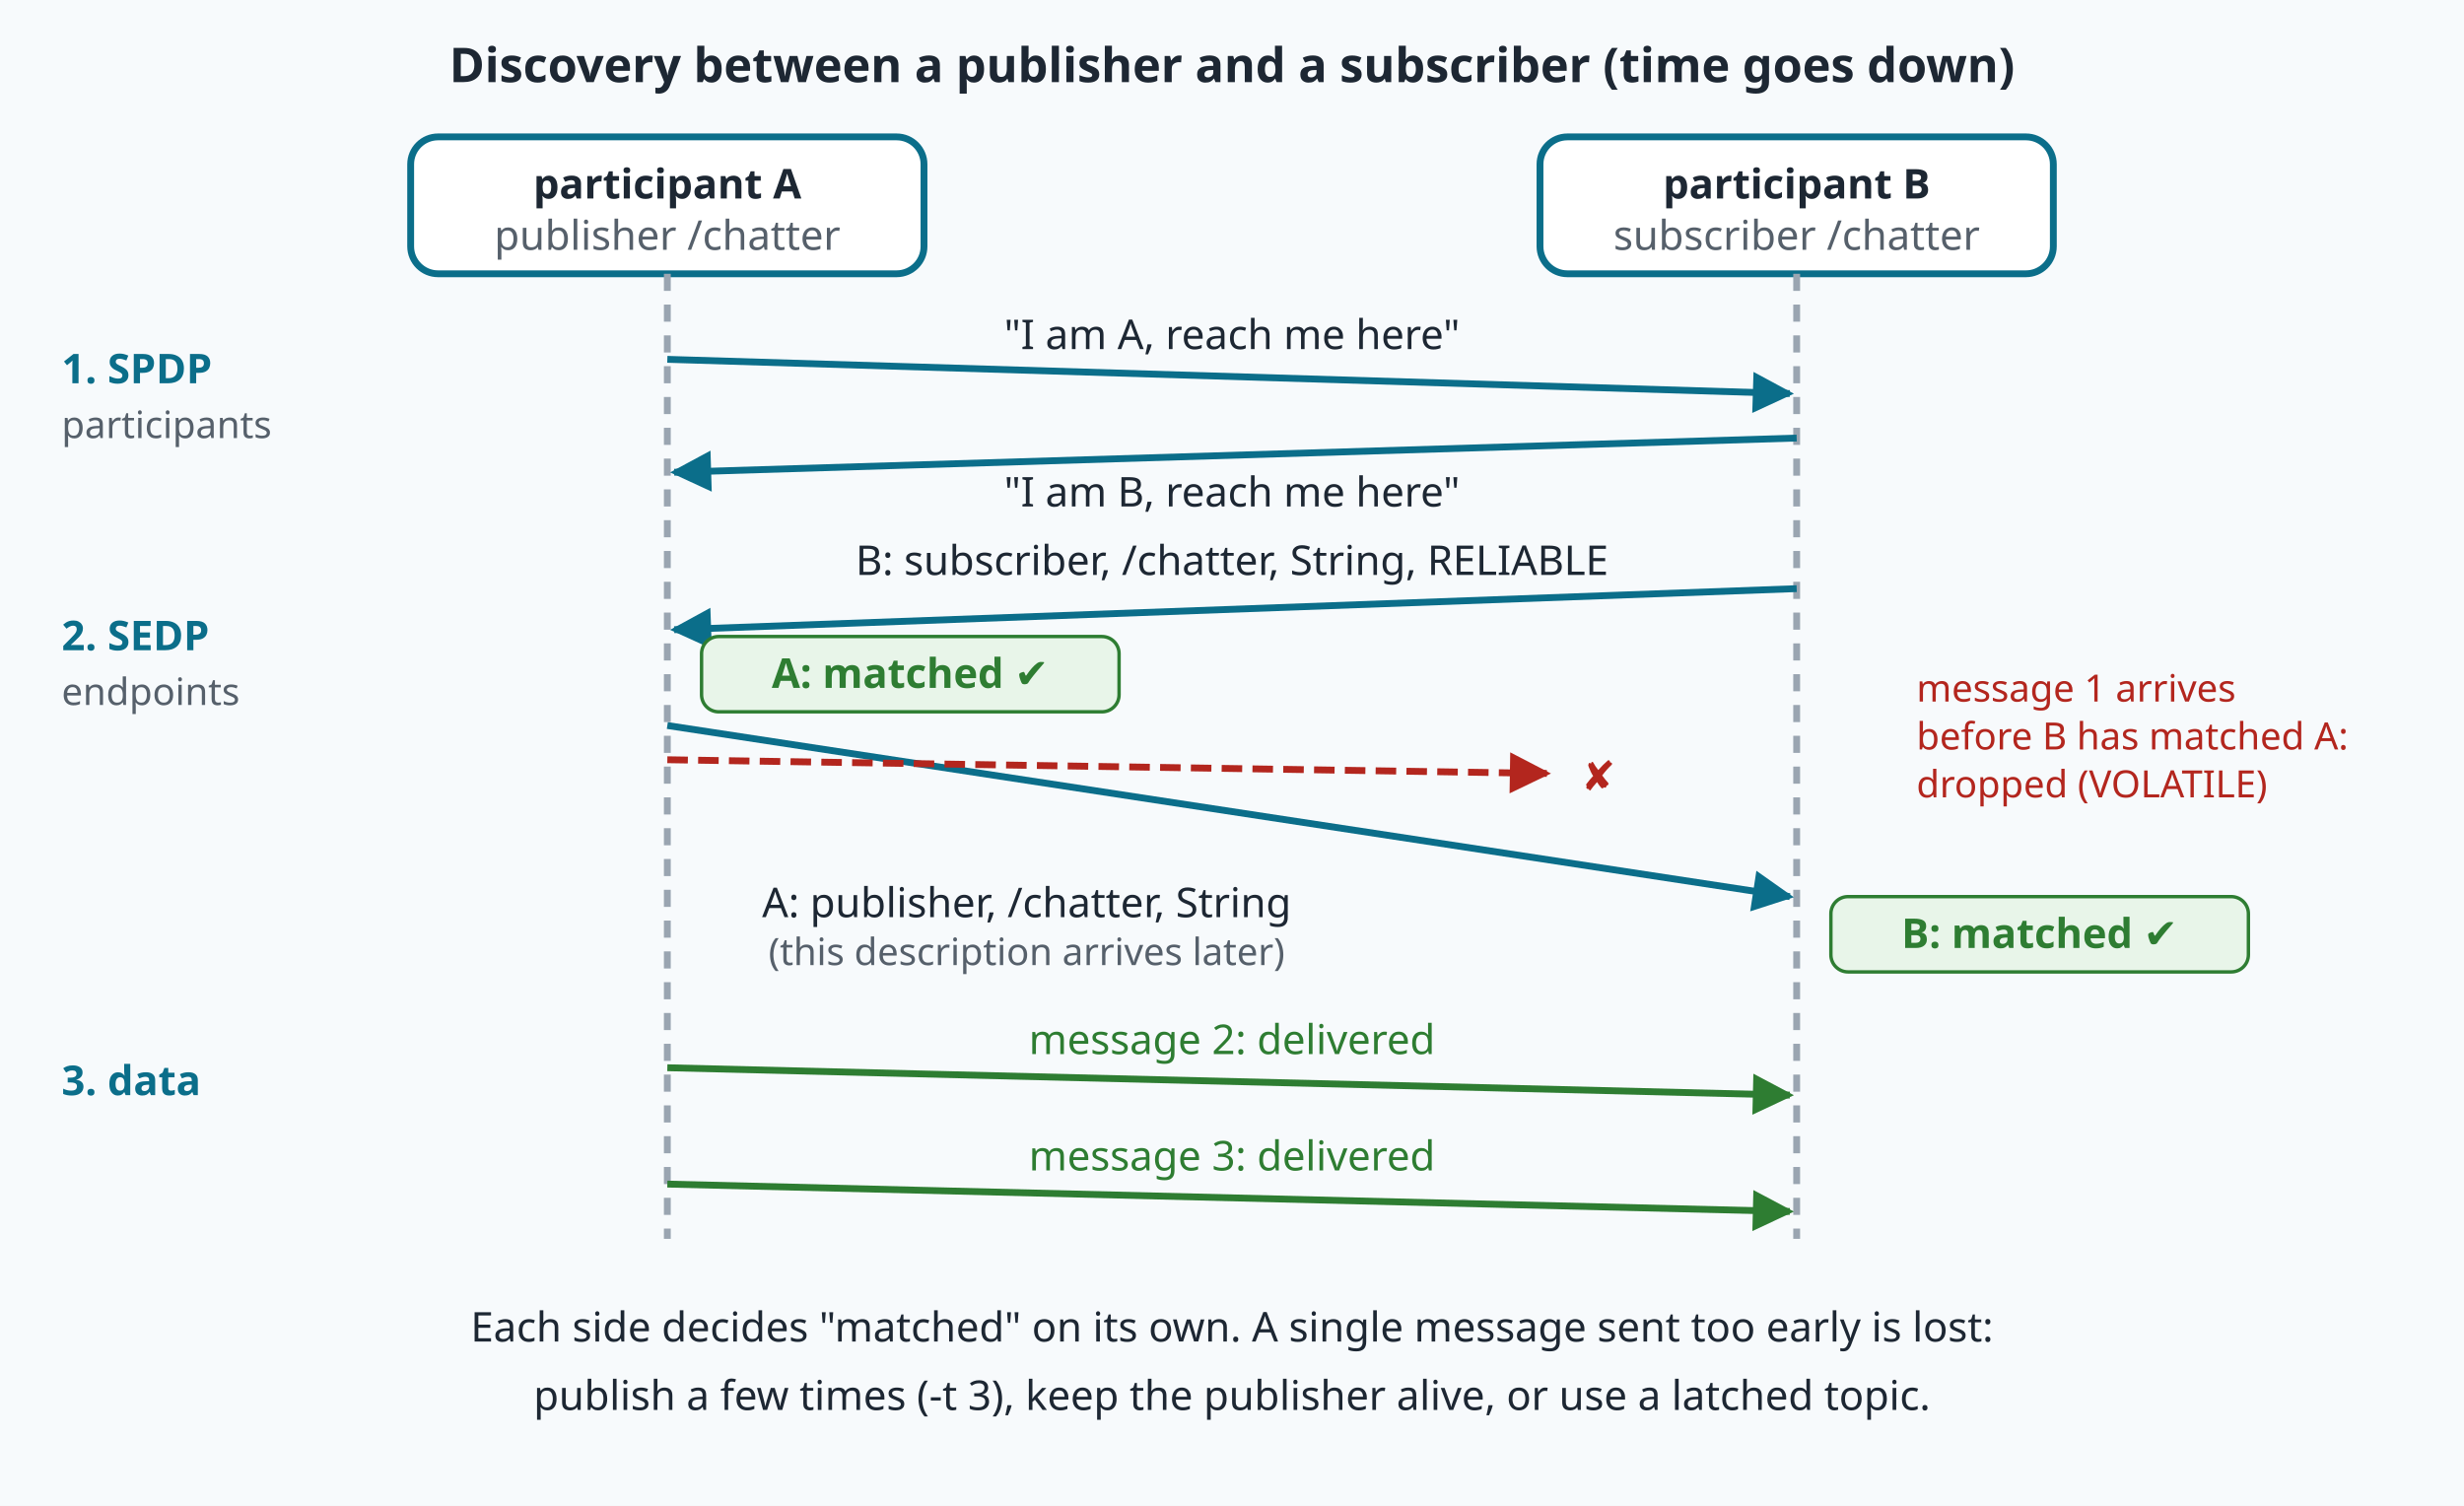
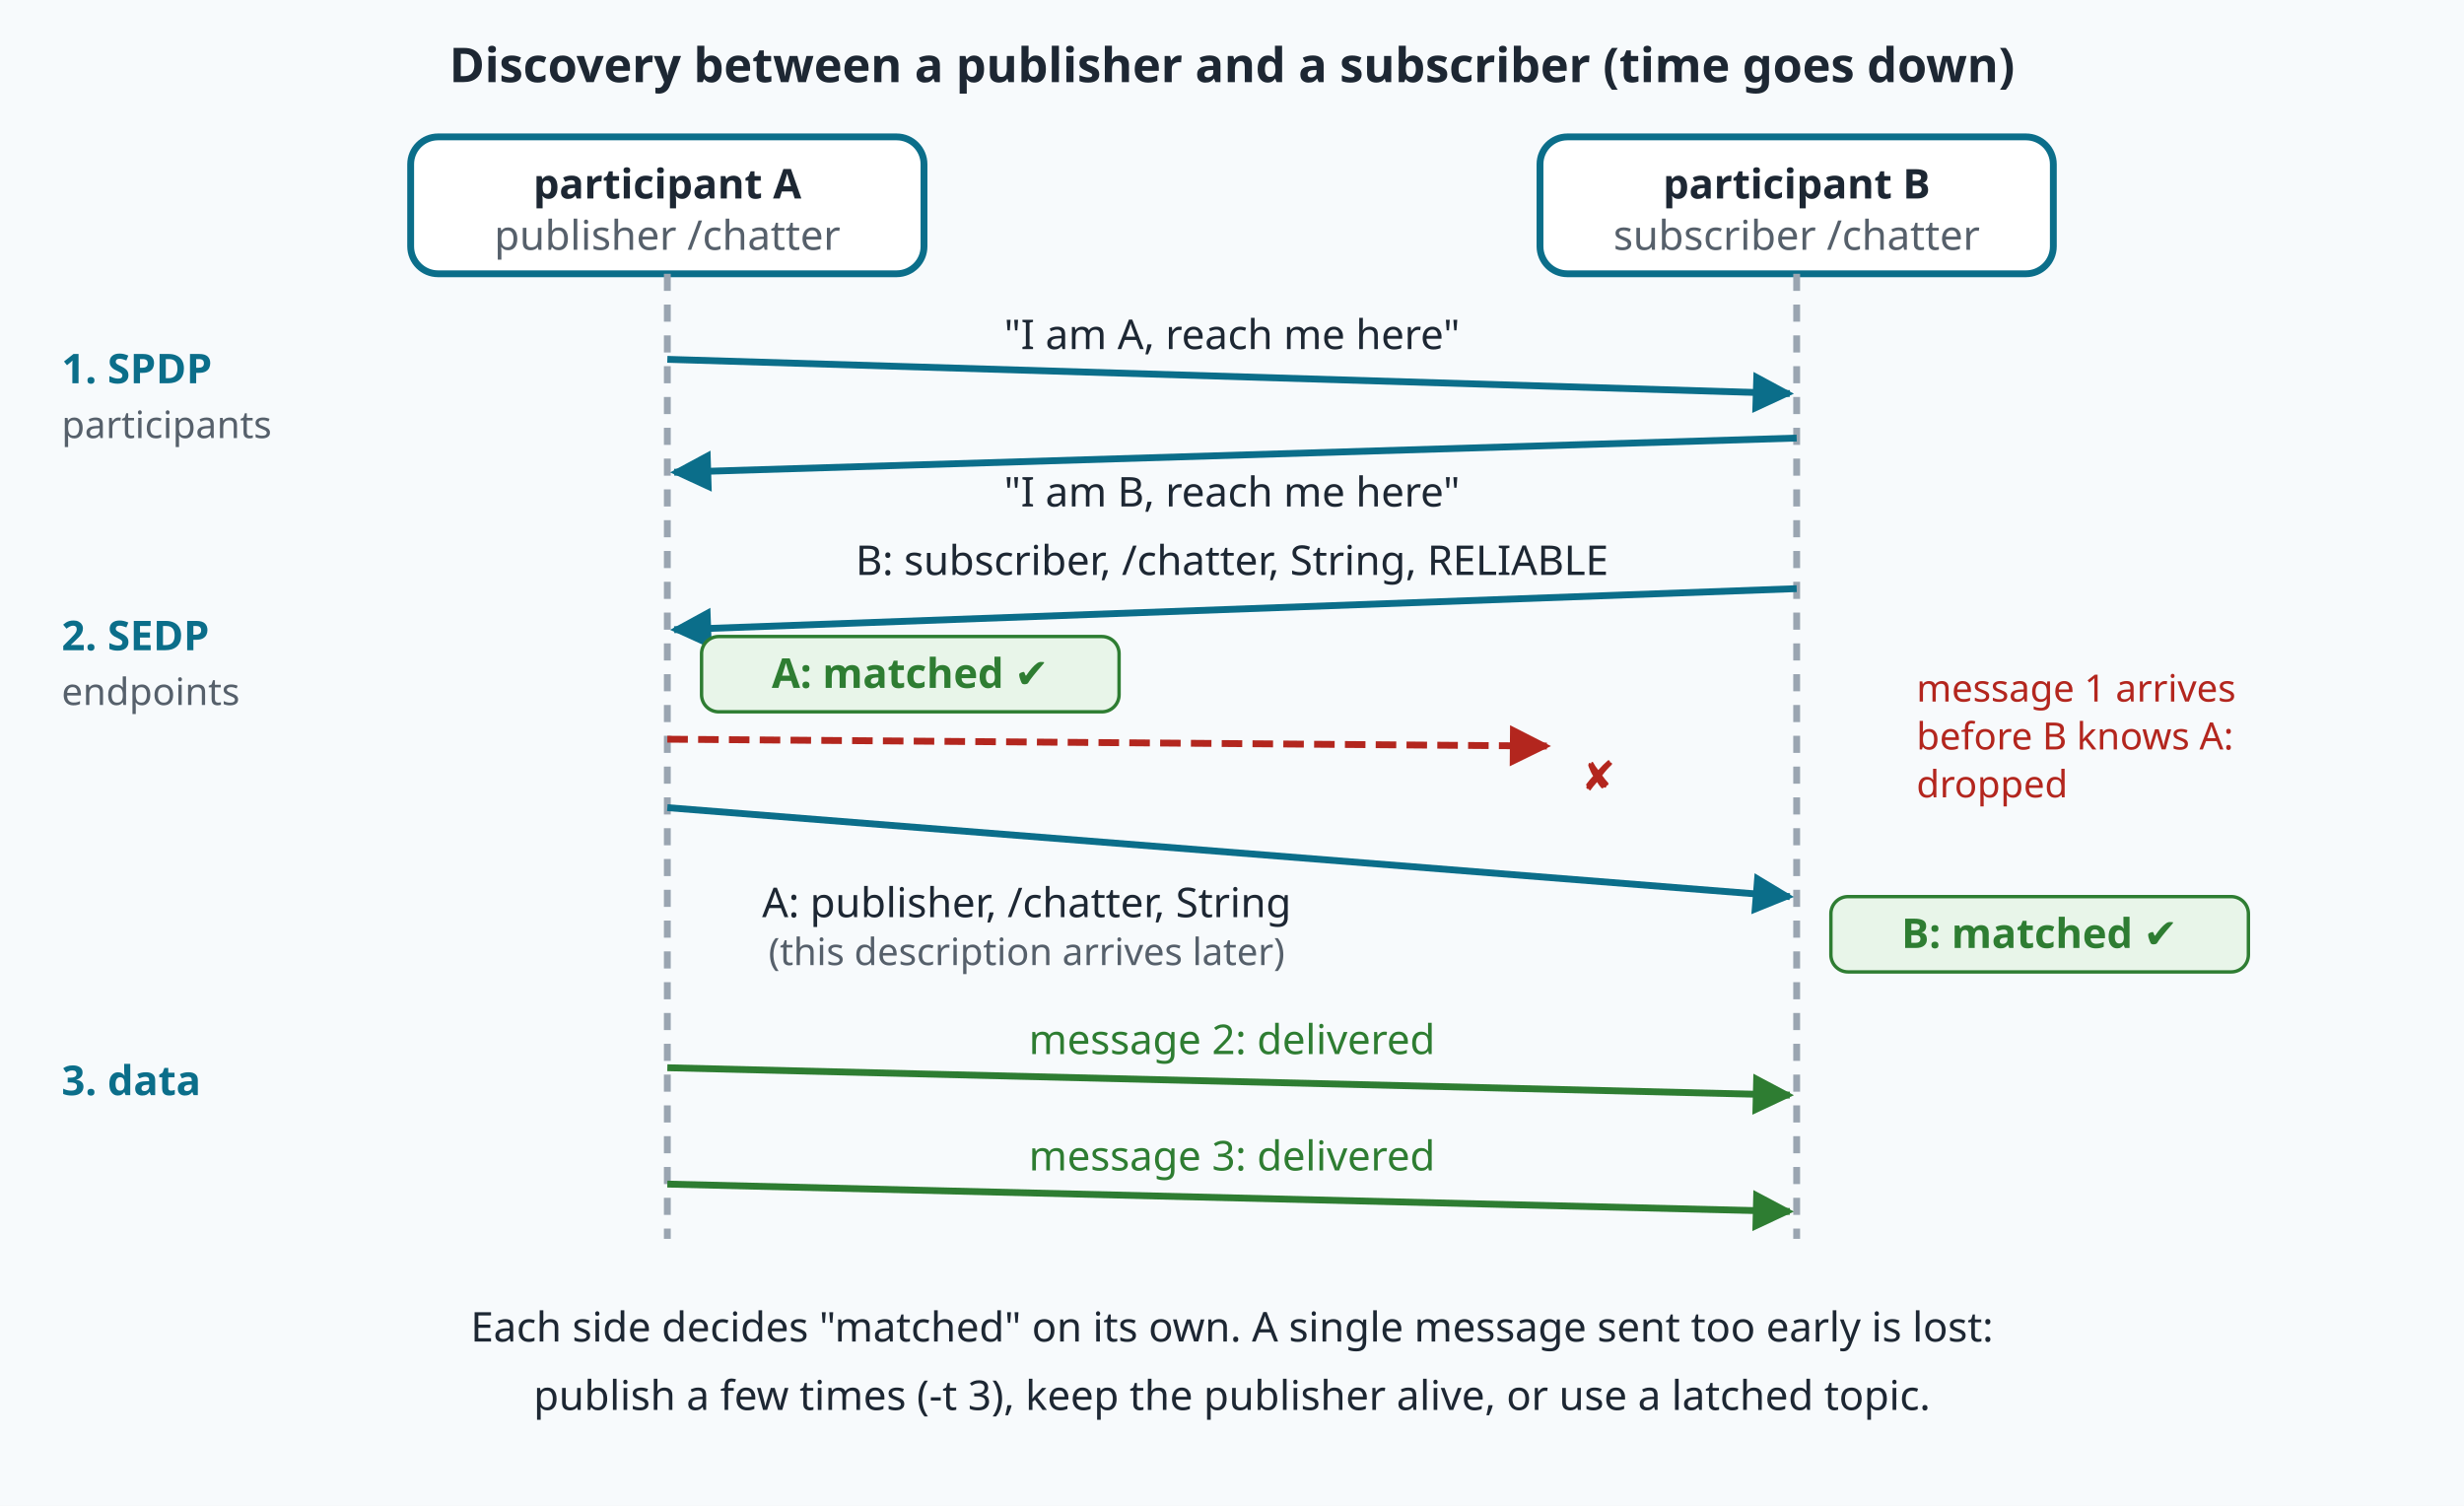
<svg xmlns="http://www.w3.org/2000/svg" viewBox="0 0 720 440" font-family="sans-serif" font-size="12">
  <rect width="720" height="440" fill="#f7fafc" />
  <defs>
    <marker id="a" viewBox="0 0 10 10" refX="9" refY="5" markerWidth="6" markerHeight="6" orient="auto">
      <path d="M0 0 L10 5 L0 10 z" fill="#0b6e8a" />
    </marker>
    <marker id="r" viewBox="0 0 10 10" refX="9" refY="5" markerWidth="6" markerHeight="6" orient="auto">
      <path d="M0 0 L10 5 L0 10 z" fill="#b3261e" />
    </marker>
    <marker id="g" viewBox="0 0 10 10" refX="9" refY="5" markerWidth="6" markerHeight="6" orient="auto">
      <path d="M0 0 L10 5 L0 10 z" fill="#2e7d32" />
    </marker>
  </defs>
  <text x="360" y="24" text-anchor="middle" font-size="14" font-weight="bold" fill="#1d2733">Discovery between a publisher and a subscriber (time goes down)</text>
  <rect x="120" y="40" width="150" height="40" rx="8" fill="#ffffff" stroke="#0b6e8a" stroke-width="2" />
  <text x="195" y="58" text-anchor="middle" font-weight="bold" fill="#1d2733">participant A</text>
  <text x="195" y="73" text-anchor="middle" fill="#56606b">publisher /chatter</text>
  <rect x="450" y="40" width="150" height="40" rx="8" fill="#ffffff" stroke="#0b6e8a" stroke-width="2" />
  <text x="525" y="58" text-anchor="middle" font-weight="bold" fill="#1d2733">participant B</text>
  <text x="525" y="73" text-anchor="middle" fill="#56606b">subscriber /chatter</text>
  <line x1="195" y1="80" x2="195" y2="362" stroke="#9aa5b1" stroke-width="2" stroke-dasharray="5 4" />
  <line x1="525" y1="80" x2="525" y2="362" stroke="#9aa5b1" stroke-width="2" stroke-dasharray="5 4" />
  <text x="18" y="112" font-weight="bold" fill="#0b6e8a">1. SPDP</text>
  <text x="18" y="128" fill="#56606b" font-size="11">participants</text>
  <text x="18" y="190" font-weight="bold" fill="#0b6e8a">2. SEDP</text>
  <text x="18" y="206" fill="#56606b" font-size="11">endpoints</text>
  <text x="18" y="320" font-weight="bold" fill="#0b6e8a">3. data</text>
  <g stroke="#0b6e8a" stroke-width="2" fill="none" marker-end="url(#a)">
    <path d="M195 105 L523 115" />
    <path d="M525 128 L197 138" />
  </g>
  <text x="360" y="102" text-anchor="middle" fill="#1d2733">"I am A, reach me here"</text>
  <text x="360" y="148" text-anchor="middle" fill="#1d2733">"I am B, reach me here"</text>
  <g stroke="#0b6e8a" stroke-width="2" fill="none" marker-end="url(#a)">
    <path d="M525 172 L197 184" />
-     <path d="M195 212 L523 262" />
+     <path d="M195 236 L523 262" />
  </g>
  <text x="360" y="168" text-anchor="middle" fill="#1d2733">B: subscriber, /chatter, String, RELIABLE</text>
  <text x="300" y="268" text-anchor="middle" fill="#1d2733">A: publisher, /chatter, String</text>
  <text x="300" y="282" text-anchor="middle" fill="#56606b" font-size="11">(this description arrives later)</text>
  <rect x="205" y="186" width="122" height="22" rx="5" fill="#e8f5e9" stroke="#2e7d32" />
  <text x="266" y="201" text-anchor="middle" fill="#2e7d32" font-weight="bold">A: matched ✔</text>
-   <path d="M195 222 L452 226" stroke="#b3261e" stroke-width="2" fill="none" stroke-dasharray="6 3" marker-end="url(#r)" />
+   <path d="M195 216 L452 218" stroke="#b3261e" stroke-width="2" fill="none" stroke-dasharray="6 3" marker-end="url(#r)" />
  <text x="462" y="231" fill="#b3261e" font-weight="bold">✘</text>
  <text x="560" y="205" fill="#b3261e" font-size="11">message 1 arrives</text>
-   <text x="560" y="219" fill="#b3261e" font-size="11">before B has matched A:</text>
-   <text x="560" y="233" fill="#b3261e" font-size="11">dropped (VOLATILE)</text>
+   <text x="560" y="219" fill="#b3261e" font-size="11">before B knows A:</text>
+   <text x="560" y="233" fill="#b3261e" font-size="11">dropped</text>
  <rect x="535" y="262" width="122" height="22" rx="5" fill="#e8f5e9" stroke="#2e7d32" />
  <text x="596" y="277" text-anchor="middle" fill="#2e7d32" font-weight="bold">B: matched ✔</text>
  <g stroke="#2e7d32" stroke-width="2" fill="none" marker-end="url(#g)">
    <path d="M195 312 L523 320" />
    <path d="M195 346 L523 354" />
  </g>
  <text x="360" y="308" text-anchor="middle" fill="#2e7d32">message 2: delivered</text>
  <text x="360" y="342" text-anchor="middle" fill="#2e7d32">message 3: delivered</text>
  <text x="360" y="392" text-anchor="middle" fill="#1d2733">Each side decides "matched" on its own. A single message sent too early is lost:</text>
  <text x="360" y="412" text-anchor="middle" fill="#1d2733">publish a few times (-t 3), keep the publisher alive, or use a latched topic.</text>
</svg>
